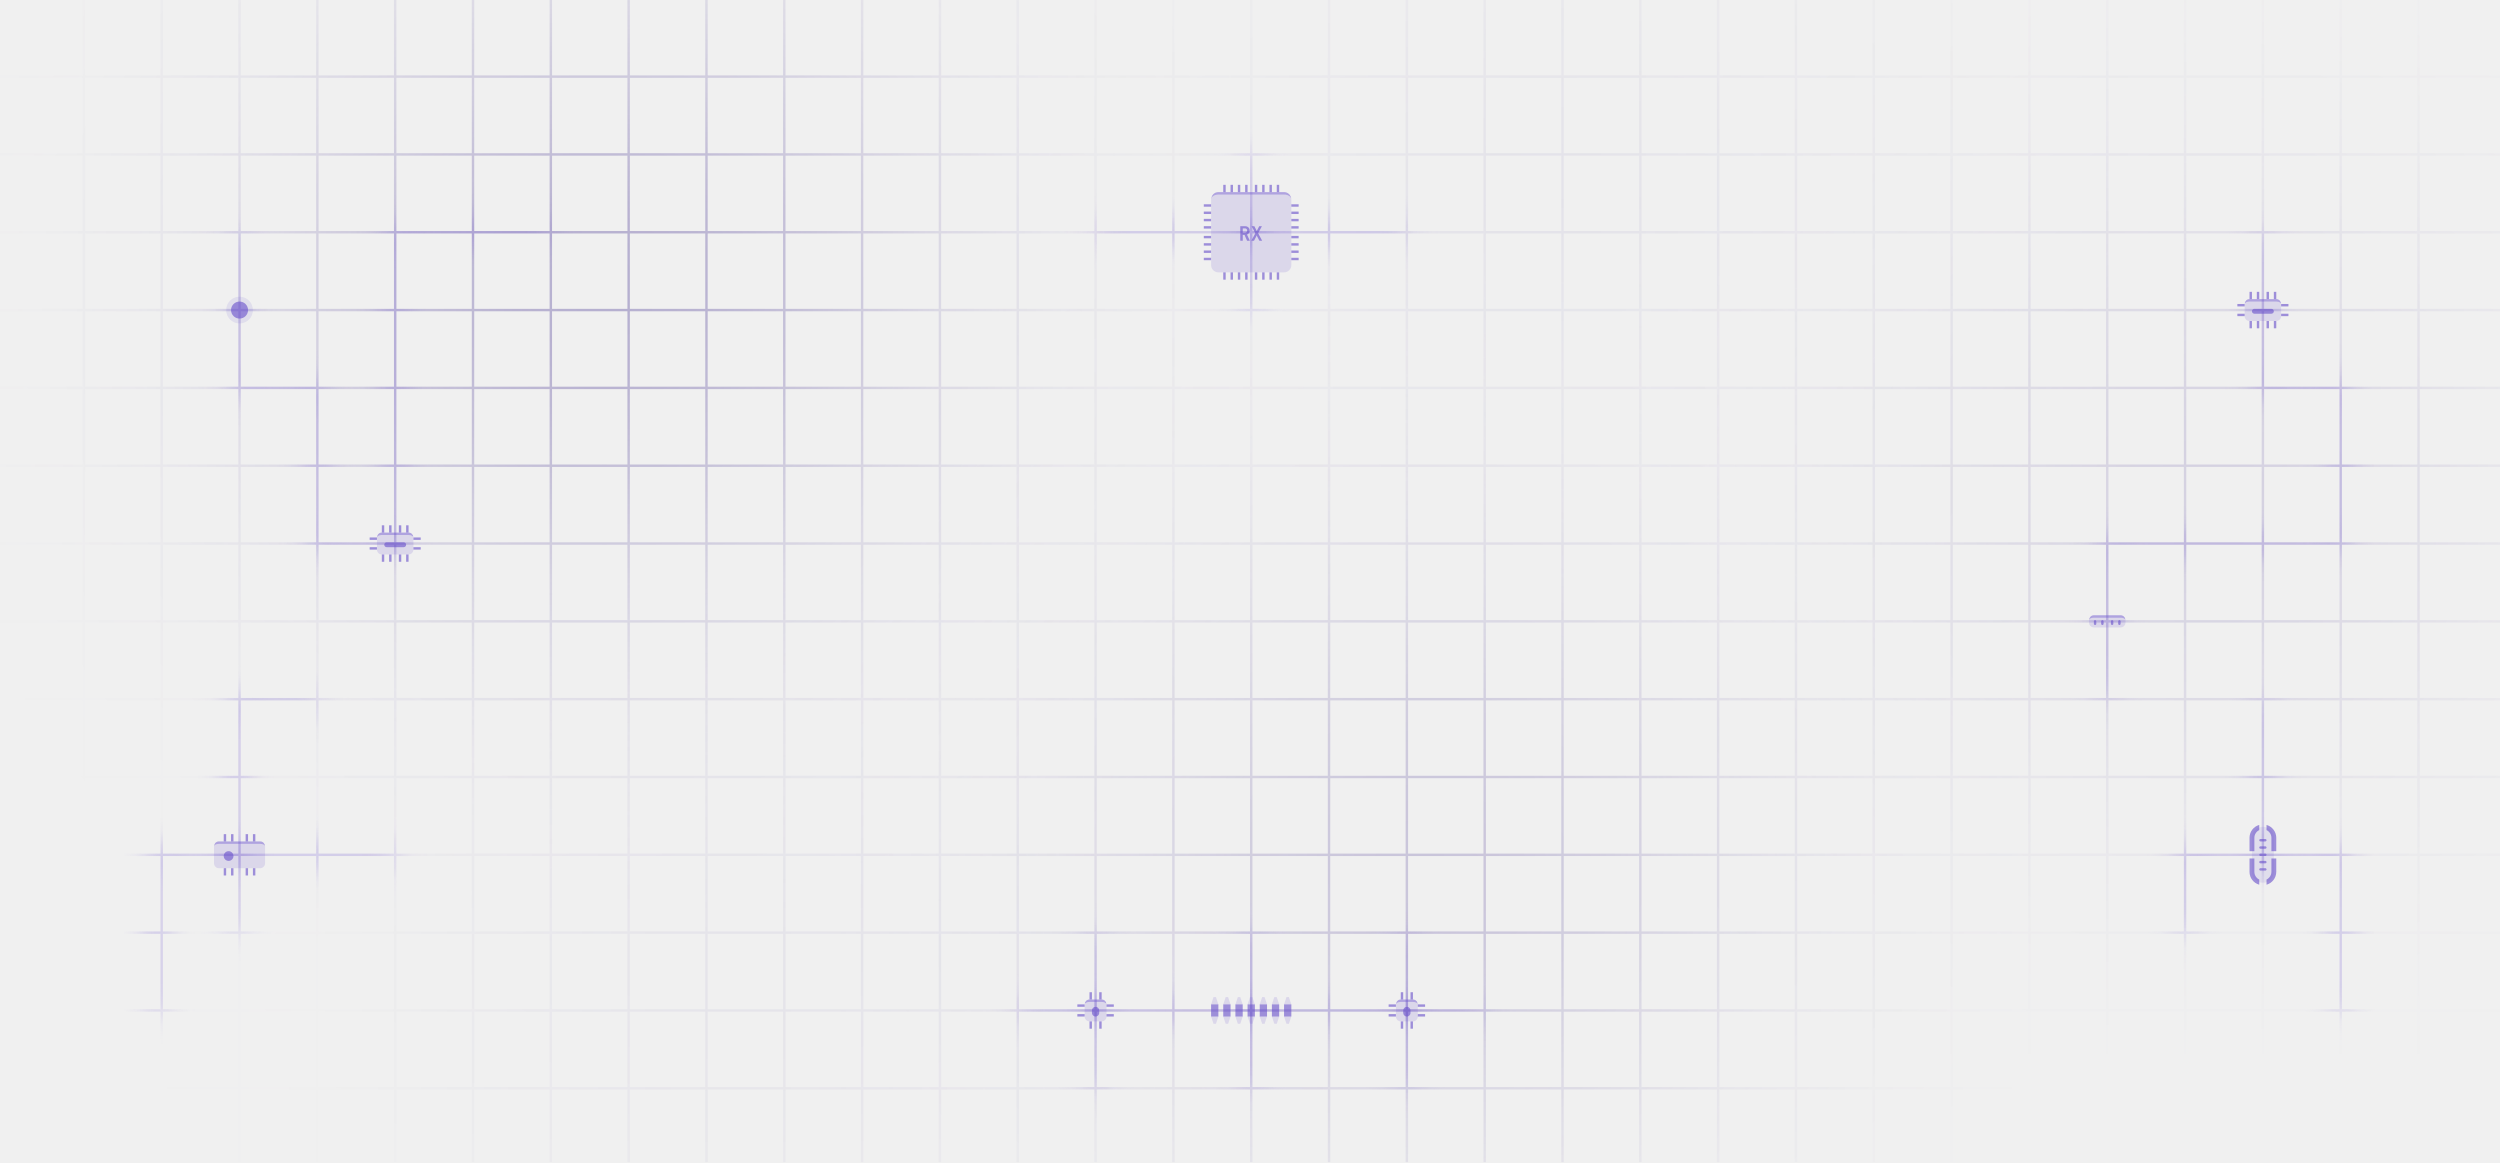
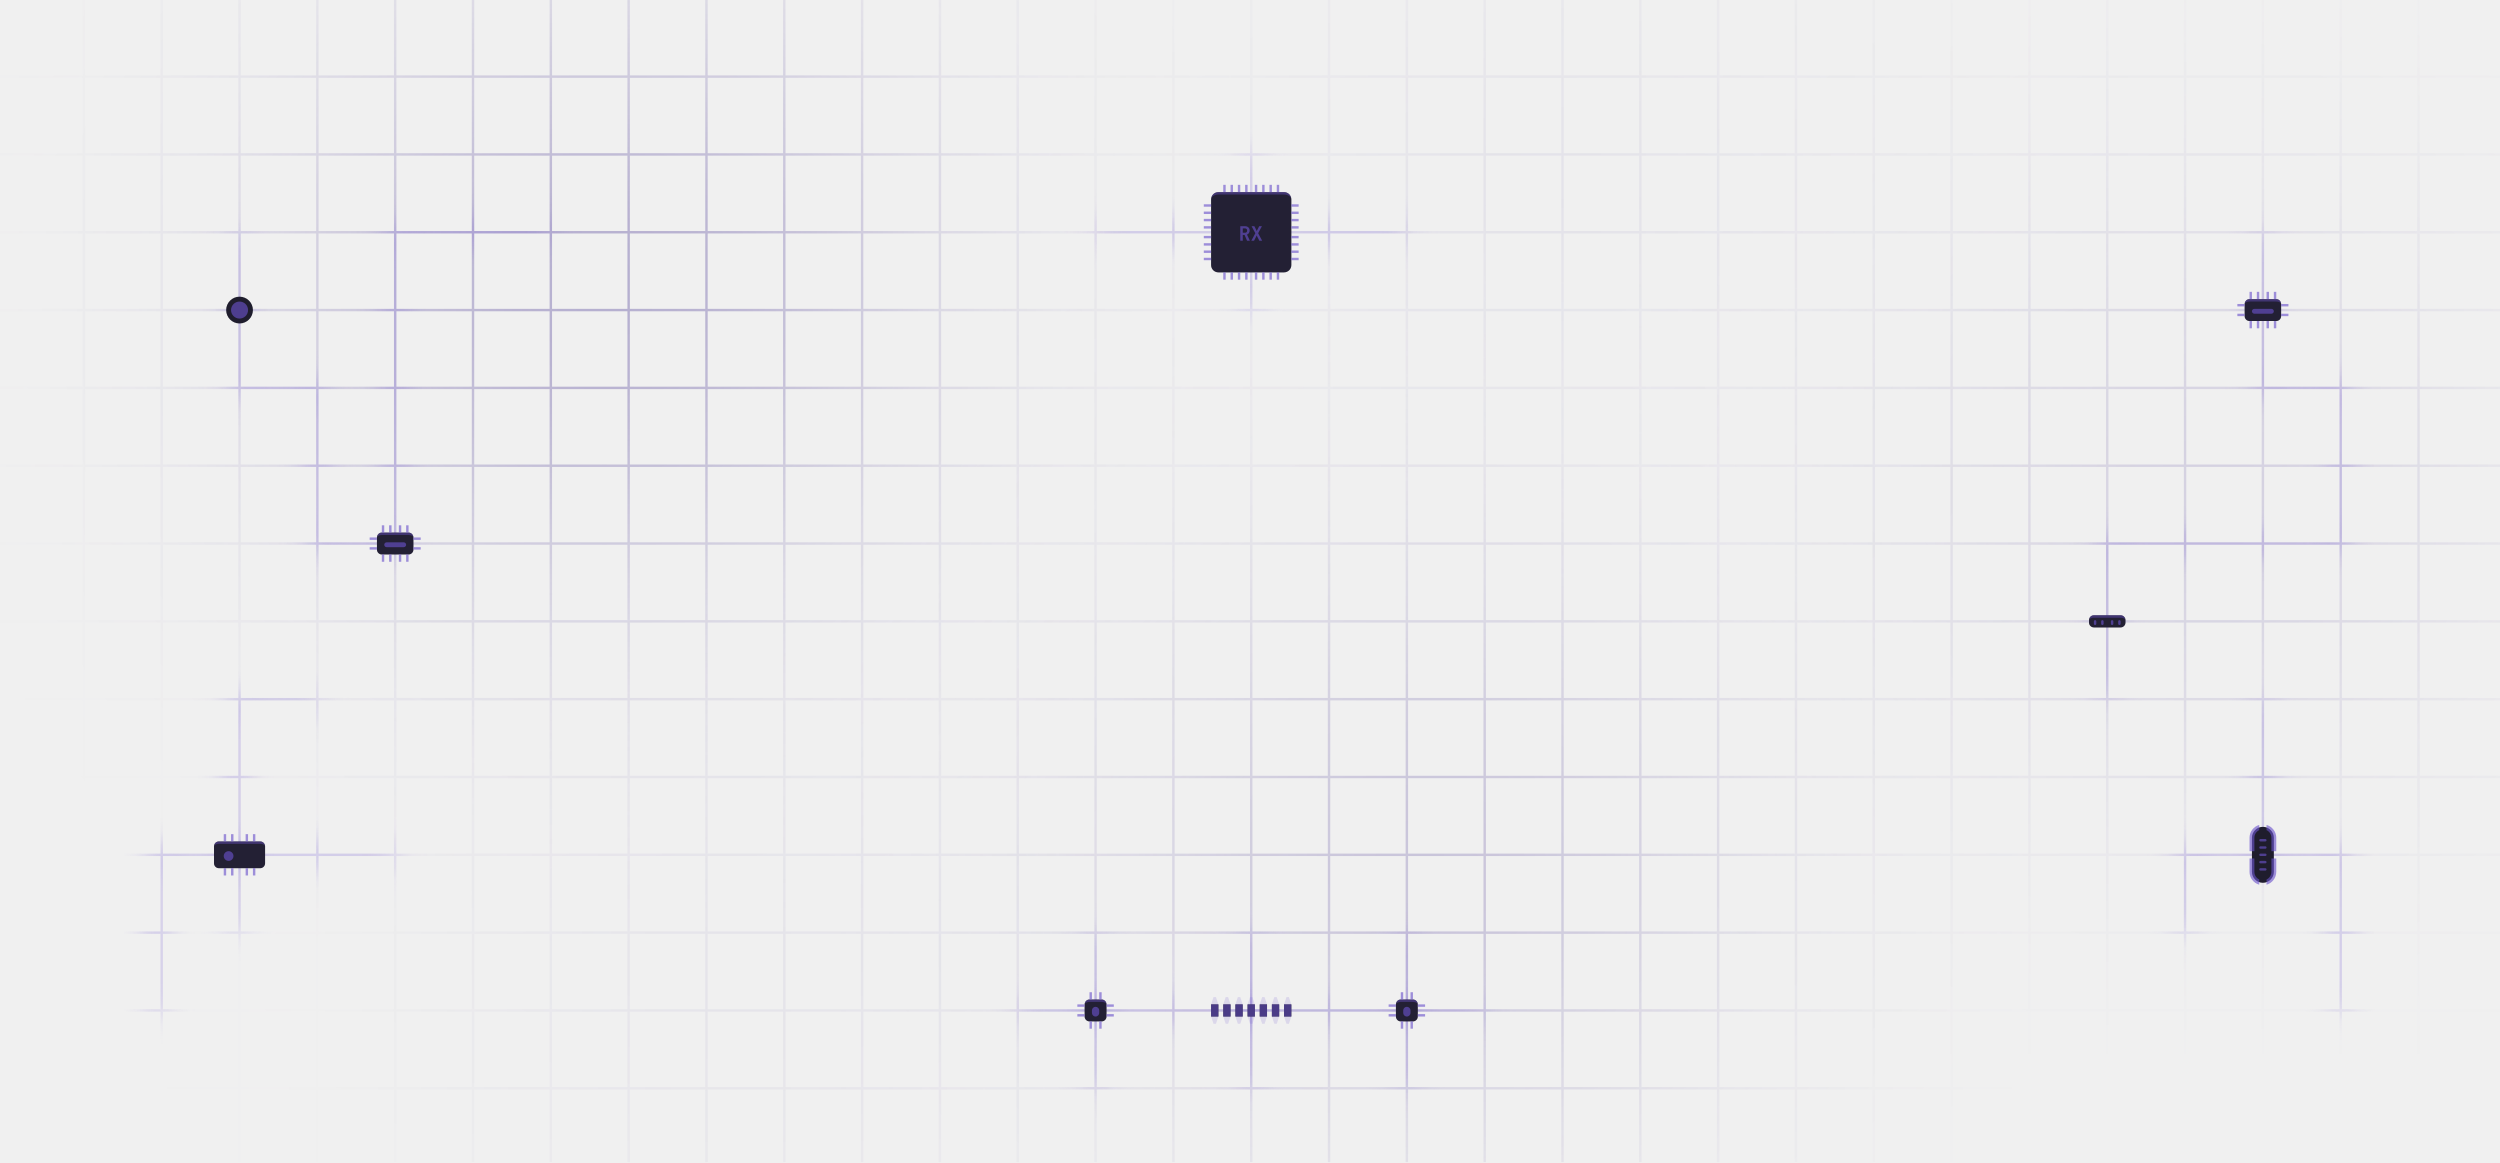
<svg xmlns="http://www.w3.org/2000/svg" width="1028" height="478" viewBox="0 0 1028 478" fill="none">
  <g clip-path="url(#clip0_13685_23900)">
    <mask id="mask0_13685_23900" style="mask-type:alpha" maskUnits="userSpaceOnUse" x="0" y="0" width="1028" height="478">
      <g clip-path="url(#clip1_13685_23900)">
        <line x1="514.5" y1="-2.18557e-08" x2="514.5" y2="478" stroke="#222326" />
        <line x1="546.5" y1="-2.18557e-08" x2="546.5" y2="478" stroke="#222326" />
        <line x1="578.5" y1="-2.18557e-08" x2="578.5" y2="478" stroke="#222326" />
        <line x1="610.5" y1="-2.18557e-08" x2="610.5" y2="478" stroke="#222326" />
        <line x1="642.5" y1="-2.18557e-08" x2="642.5" y2="478" stroke="#222326" />
        <line x1="674.5" y1="-2.18557e-08" x2="674.5" y2="478" stroke="#222326" />
        <line x1="706.5" y1="-2.18557e-08" x2="706.5" y2="478" stroke="#222326" />
        <line x1="738.5" y1="-2.18557e-08" x2="738.5" y2="478" stroke="#222326" />
        <line x1="770.5" y1="-2.18557e-08" x2="770.5" y2="478" stroke="#222326" />
        <line x1="802.5" y1="-2.18557e-08" x2="802.5" y2="478" stroke="#222326" />
        <line x1="834.5" y1="-2.18557e-08" x2="834.5" y2="478" stroke="#222326" />
        <line x1="866.5" y1="-2.18557e-08" x2="866.5" y2="478" stroke="#222326" />
        <line x1="898.5" y1="-2.18557e-08" x2="898.5" y2="478" stroke="#222326" />
        <line x1="930.5" y1="-2.18557e-08" x2="930.5" y2="478" stroke="#222326" />
        <line x1="962.5" y1="-2.18557e-08" x2="962.5" y2="478" stroke="#222326" />
        <line x1="994.5" y1="-2.18557e-08" x2="994.5" y2="478" stroke="#222326" />
        <line x1="482.5" y1="-2.18557e-08" x2="482.5" y2="478" stroke="#222326" />
        <line x1="450.5" y1="-2.18557e-08" x2="450.5" y2="478" stroke="#222326" />
        <line x1="418.5" y1="-2.18557e-08" x2="418.5" y2="478" stroke="#222326" />
        <line x1="386.5" y1="-2.18557e-08" x2="386.5" y2="478" stroke="#222326" />
        <line x1="354.5" y1="-2.18557e-08" x2="354.5" y2="478" stroke="#222326" />
        <line x1="322.5" y1="-2.18557e-08" x2="322.5" y2="478" stroke="#222326" />
        <line x1="290.5" y1="-2.18557e-08" x2="290.5" y2="478" stroke="#222326" />
        <line x1="258.5" y1="-2.18557e-08" x2="258.5" y2="478" stroke="#222326" />
        <line x1="226.5" y1="-2.18557e-08" x2="226.5" y2="478" stroke="#222326" />
        <line x1="194.5" y1="-2.18557e-08" x2="194.5" y2="478" stroke="#222326" />
        <line x1="162.5" y1="-2.18557e-08" x2="162.5" y2="478" stroke="#222326" />
        <line x1="130.5" y1="-2.18557e-08" x2="130.5" y2="478" stroke="#222326" />
        <line x1="98.5" y1="-2.18557e-08" x2="98.5" y2="478" stroke="#222326" />
        <line x1="66.5" y1="-2.18557e-08" x2="66.5" y2="478" stroke="#222326" />
        <line x1="34.5" y1="-2.18557e-08" x2="34.5" y2="478" stroke="#222326" />
        <line y1="31.5" x2="1028" y2="31.5" stroke="#222326" />
        <line y1="63.5" x2="1028" y2="63.5" stroke="#222326" />
        <line y1="95.5" x2="1028" y2="95.5" stroke="#222326" />
        <line y1="127.5" x2="1028" y2="127.5" stroke="#222326" />
        <line y1="159.5" x2="1028" y2="159.5" stroke="#222326" />
        <line y1="191.5" x2="1028" y2="191.5" stroke="#222326" />
        <line y1="223.5" x2="1028" y2="223.5" stroke="#222326" />
        <line y1="255.5" x2="1028" y2="255.5" stroke="#222326" />
        <line y1="287.5" x2="1028" y2="287.5" stroke="#222326" />
        <line y1="319.5" x2="1028" y2="319.5" stroke="#222326" />
        <line y1="351.5" x2="1028" y2="351.5" stroke="#222326" />
        <line y1="383.5" x2="1028" y2="383.5" stroke="#222326" />
        <line y1="415.5" x2="1028" y2="415.5" stroke="#222326" />
        <line y1="447.5" x2="1028" y2="447.5" stroke="#222326" />
      </g>
    </mask>
    <g mask="url(#mask0_13685_23900)">
      <g filter="url(#filter0_f_13685_23900)">
        <circle cx="248.5" cy="116.5" r="76.5" fill="#352088" />
      </g>
      <g filter="url(#filter1_f_13685_23900)">
        <circle cx="306.5" cy="481.5" r="57.5" fill="#352088" />
      </g>
      <g filter="url(#filter2_f_13685_23900)">
        <circle cx="634.5" cy="-4.5" r="60.5" fill="#352088" />
      </g>
      <g filter="url(#filter3_f_13685_23900)">
        <circle cx="586.5" cy="357.5" r="60.5" fill="#352088" />
      </g>
      <g filter="url(#filter4_f_13685_23900)">
        <circle cx="908.5" cy="203.5" r="49.5" fill="#352088" />
      </g>
      <g filter="url(#filter5_f_13685_23900)">
        <path d="M578.5 95.5H514.5M450.5 95.5H514.5M98.5 95.5V159.5H130.5V223.5H162.5V95.5H226.5M97 383V351.5M97 351.5V289H130.5M97 351.5H162.5H64.5V383V417M610.5 415.5H418.5M514.5 95.5V63.5V127.5M930.5 95.5V159.5H962.5V223.5H866.5V287.5M898.5 383.5V351.5H930.5M930.5 351.5H962.5V415.5M930.5 351.5V287.5M514.5 383.5V447.5M578.5 383.5V447.5M450.5 383.5V447.5" stroke="#6E56CF" stroke-width="3" />
      </g>
    </g>
+     <path d="M498 82C498 80.343 499.343 79 501 79H528C529.657 79 531 80.343 531 82V109C531 110.657 529.657 112 528 112H501C499.343 112 498 110.657 498 109V82Z" fill="#151618" />
    <g filter="url(#filter6_b_13685_23900)">
-       <mask id="path-52-inside-1_13685_23900" fill="white">
+       <mask id="path-53-inside-1_13685_23900" fill="white">
        <path d="M498 82C498 80.343 499.343 79 501 79H528C529.657 79 531 80.343 531 82V109C531 110.657 529.657 112 528 112H501C499.343 112 498 110.657 498 109V82Z" />
      </mask>
      <path d="M498 82C498 80.343 499.343 79 501 79H528C529.657 79 531 80.343 531 82V109C531 110.657 529.657 112 528 112H501C499.343 112 498 110.657 498 109V82Z" fill="#6B53CC" fill-opacity="0.16" />
-       <path d="M498 82C498 79.791 499.791 78 502 78H527C529.209 78 531 79.791 531 82C531 80.895 529.657 80 528 80H501C499.343 80 498 80.895 498 82ZM531 112H498H531ZM498 112V79V112ZM531 79V112V79Z" fill="#6E56CF" fill-opacity="0.4" mask="url(#path-52-inside-1_13685_23900)" />
+       <path d="M498 82C498 79.791 499.791 78 502 78H527C529.209 78 531 79.791 531 82C531 80.895 529.657 80 528 80H501C499.343 80 498 80.895 498 82ZM531 112H498H531ZM498 112V79V112ZM531 79V112V79Z" fill="#6E56CF" fill-opacity="0.4" mask="url(#path-53-inside-1_13685_23900)" />
    </g>
    <path d="M514.535 99L516.195 95.926L514.634 93H515.784L516.541 94.504C516.595 94.614 516.645 94.721 516.689 94.825C516.732 94.923 516.765 95 516.787 95.055C516.804 95 516.834 94.923 516.878 94.825C516.921 94.721 516.971 94.614 517.026 94.504L517.79 93H518.908L517.346 95.901L519.006 99H517.856L517.009 97.34C516.954 97.23 516.902 97.123 516.853 97.019C516.809 96.915 516.776 96.833 516.754 96.773C516.732 96.833 516.7 96.915 516.656 97.019C516.612 97.123 516.563 97.23 516.508 97.34L515.653 99H514.535Z" fill="#6B53CC" fill-opacity="0.62" />
    <path d="M510 99V93H511.899C512.299 93 512.644 93.074 512.934 93.222C513.23 93.37 513.46 93.578 513.625 93.847C513.789 94.11 513.871 94.422 513.871 94.784C513.871 95.178 513.77 95.526 513.567 95.827C513.37 96.129 513.101 96.343 512.762 96.469L513.953 99H512.803L511.759 96.616H511.027V99H510ZM511.027 95.712H511.899C512.189 95.712 512.416 95.633 512.581 95.474C512.745 95.315 512.827 95.096 512.827 94.816C512.827 94.531 512.745 94.31 512.581 94.151C512.416 93.986 512.189 93.904 511.899 93.904H511.027V95.712Z" fill="#6B53CC" fill-opacity="0.62" />
    <line x1="503.5" y1="76" x2="503.5" y2="79" stroke="#6B53CC" stroke-opacity="0.62" />
    <line x1="506.5" y1="76" x2="506.5" y2="79" stroke="#6B53CC" stroke-opacity="0.62" />
    <line x1="509.5" y1="76" x2="509.5" y2="79" stroke="#6B53CC" stroke-opacity="0.62" />
    <line x1="512.5" y1="76" x2="512.5" y2="79" stroke="#6B53CC" stroke-opacity="0.62" />
    <line x1="516.5" y1="76" x2="516.5" y2="79" stroke="#6B53CC" stroke-opacity="0.62" />
    <line x1="519.5" y1="76" x2="519.5" y2="79" stroke="#6B53CC" stroke-opacity="0.62" />
    <line x1="522.5" y1="76" x2="522.5" y2="79" stroke="#6B53CC" stroke-opacity="0.62" />
    <line x1="525.5" y1="76" x2="525.5" y2="79" stroke="#6B53CC" stroke-opacity="0.62" />
    <line x1="495" y1="106.496" x2="498" y2="106.496" stroke="#6B53CC" stroke-opacity="0.62" />
    <line x1="495" y1="103.496" x2="498" y2="103.496" stroke="#6B53CC" stroke-opacity="0.62" />
    <line x1="495" y1="100.496" x2="498" y2="100.496" stroke="#6B53CC" stroke-opacity="0.62" />
    <line x1="495" y1="97.496" x2="498" y2="97.496" stroke="#6B53CC" stroke-opacity="0.62" />
    <line x1="495" y1="93.496" x2="498" y2="93.496" stroke="#6B53CC" stroke-opacity="0.62" />
    <line x1="495" y1="90.496" x2="498" y2="90.496" stroke="#6B53CC" stroke-opacity="0.62" />
    <line x1="495" y1="87.496" x2="498" y2="87.496" stroke="#6B53CC" stroke-opacity="0.62" />
    <line x1="495" y1="84.496" x2="498" y2="84.496" stroke="#6B53CC" stroke-opacity="0.62" />
    <line x1="503.5" y1="112" x2="503.5" y2="115" stroke="#6B53CC" stroke-opacity="0.62" />
    <line x1="506.5" y1="112" x2="506.5" y2="115" stroke="#6B53CC" stroke-opacity="0.62" />
    <line x1="509.5" y1="112" x2="509.5" y2="115" stroke="#6B53CC" stroke-opacity="0.62" />
    <line x1="512.5" y1="112" x2="512.5" y2="115" stroke="#6B53CC" stroke-opacity="0.62" />
    <line x1="516.5" y1="112" x2="516.5" y2="115" stroke="#6B53CC" stroke-opacity="0.62" />
    <line x1="519.5" y1="112" x2="519.5" y2="115" stroke="#6B53CC" stroke-opacity="0.62" />
    <line x1="522.5" y1="112" x2="522.5" y2="115" stroke="#6B53CC" stroke-opacity="0.62" />
    <line x1="525.5" y1="112" x2="525.5" y2="115" stroke="#6B53CC" stroke-opacity="0.62" />
    <line x1="531" y1="106.5" x2="534" y2="106.5" stroke="#6B53CC" stroke-opacity="0.62" />
    <line x1="531" y1="103.5" x2="534" y2="103.5" stroke="#6B53CC" stroke-opacity="0.62" />
    <line x1="531" y1="100.5" x2="534" y2="100.5" stroke="#6B53CC" stroke-opacity="0.62" />
    <line x1="531" y1="97.5" x2="534" y2="97.5" stroke="#6B53CC" stroke-opacity="0.62" />
    <line x1="531" y1="93.5" x2="534" y2="93.5" stroke="#6B53CC" stroke-opacity="0.62" />
    <line x1="531" y1="90.5" x2="534" y2="90.5" stroke="#6B53CC" stroke-opacity="0.62" />
    <line x1="531" y1="87.5" x2="534" y2="87.5" stroke="#6B53CC" stroke-opacity="0.62" />
    <line x1="531" y1="84.5" x2="534" y2="84.5" stroke="#6B53CC" stroke-opacity="0.62" />
+     <circle cx="98.5" cy="127.5" r="5.5" fill="#151618" />
    <g filter="url(#filter7_b_13685_23900)">
      <circle cx="98.5" cy="127.5" r="5.5" fill="#6B53CC" fill-opacity="0.12" />
    </g>
    <circle cx="98.5" cy="127.5" r="3.5" fill="#6B53CC" fill-opacity="0.62" />
+     <path d="M88 348C88 346.895 88.895 346 90 346H107C108.105 346 109 346.895 109 348V355C109 356.105 108.105 357 107 357H90C88.895 357 88 356.105 88 355V348Z" fill="#151618" />
    <g filter="url(#filter8_b_13685_23900)">
-       <mask id="path-90-inside-2_13685_23900" fill="white">
+       <mask id="path-93-inside-2_13685_23900" fill="white">
        <path d="M88 348C88 346.895 88.895 346 90 346H107C108.105 346 109 346.895 109 348V355C109 356.105 108.105 357 107 357H90C88.895 357 88 356.105 88 355V348Z" />
      </mask>
      <path d="M88 348C88 346.895 88.895 346 90 346H107C108.105 346 109 346.895 109 348V355C109 356.105 108.105 357 107 357H90C88.895 357 88 356.105 88 355V348Z" fill="#6B53CC" fill-opacity="0.16" />
-       <path d="M88 348C88 346.343 89.343 345 91 345H106C107.657 345 109 346.343 109 348C109 347.448 108.105 347 107 347H90C88.895 347 88 347.448 88 348ZM109 357H88H109ZM88 357V346V357ZM109 346V357V346Z" fill="#6E56CF" fill-opacity="0.4" mask="url(#path-90-inside-2_13685_23900)" />
+       <path d="M88 348C88 346.343 89.343 345 91 345H106C107.657 345 109 346.343 109 348C109 347.448 108.105 347 107 347H90C88.895 347 88 347.448 88 348ZM109 357H88H109ZM88 357V346V357ZM109 346V357V346Z" fill="#6E56CF" fill-opacity="0.4" mask="url(#path-93-inside-2_13685_23900)" />
    </g>
    <rect x="92" y="350" width="4" height="4" rx="2" fill="#6B53CC" fill-opacity="0.62" />
    <line x1="92.5" y1="343" x2="92.5" y2="346" stroke="#6B53CC" stroke-opacity="0.62" />
    <line x1="95.5" y1="343" x2="95.5" y2="346" stroke="#6B53CC" stroke-opacity="0.62" />
    <line x1="101.5" y1="343" x2="101.5" y2="346" stroke="#6B53CC" stroke-opacity="0.62" />
    <line x1="104.5" y1="343" x2="104.5" y2="346" stroke="#6B53CC" stroke-opacity="0.62" />
    <line x1="92.5" y1="357" x2="92.5" y2="360" stroke="#6B53CC" stroke-opacity="0.62" />
    <line x1="95.5" y1="357" x2="95.5" y2="360" stroke="#6B53CC" stroke-opacity="0.62" />
    <line x1="101.5" y1="357" x2="101.5" y2="360" stroke="#6B53CC" stroke-opacity="0.62" />
    <line x1="104.5" y1="357" x2="104.5" y2="360" stroke="#6B53CC" stroke-opacity="0.62" />
+     <path d="M155 221C155 219.895 155.895 219 157 219H168C169.105 219 170 219.895 170 221V226C170 227.105 169.105 228 168 228H157C155.895 228 155 227.105 155 226V221Z" fill="#151618" />
    <g filter="url(#filter9_b_13685_23900)">
-       <mask id="path-101-inside-3_13685_23900" fill="white">
+       <mask id="path-105-inside-3_13685_23900" fill="white">
        <path d="M155 221C155 219.895 155.895 219 157 219H168C169.105 219 170 219.895 170 221V226C170 227.105 169.105 228 168 228H157C155.895 228 155 227.105 155 226V221Z" />
      </mask>
      <path d="M155 221C155 219.895 155.895 219 157 219H168C169.105 219 170 219.895 170 221V226C170 227.105 169.105 228 168 228H157C155.895 228 155 227.105 155 226V221Z" fill="#6B53CC" fill-opacity="0.16" />
-       <path d="M155 221C155 219.343 156.343 218 158 218H167C168.657 218 170 219.343 170 221C170 220.448 169.105 220 168 220H157C155.895 220 155 220.448 155 221ZM170 228H155H170ZM155 228V219V228ZM170 219V228V219Z" fill="#6E56CF" fill-opacity="0.4" mask="url(#path-101-inside-3_13685_23900)" />
+       <path d="M155 221C155 219.343 156.343 218 158 218H167C168.657 218 170 219.343 170 221C170 220.448 169.105 220 168 220H157C155.895 220 155 220.448 155 221ZM170 228H155H170ZM155 228V219V228ZM170 219V228V219Z" fill="#6E56CF" fill-opacity="0.4" mask="url(#path-105-inside-3_13685_23900)" />
    </g>
    <line x1="157.5" y1="216" x2="157.5" y2="219" stroke="#6B53CC" stroke-opacity="0.62" />
    <line x1="160.5" y1="216" x2="160.5" y2="219" stroke="#6B53CC" stroke-opacity="0.62" />
    <line x1="164.5" y1="216" x2="164.5" y2="219" stroke="#6B53CC" stroke-opacity="0.62" />
    <line x1="167.5" y1="216" x2="167.5" y2="219" stroke="#6B53CC" stroke-opacity="0.62" />
    <line x1="157.5" y1="228" x2="157.5" y2="231" stroke="#6B53CC" stroke-opacity="0.62" />
    <line x1="160.5" y1="228" x2="160.5" y2="231" stroke="#6B53CC" stroke-opacity="0.62" />
    <line x1="164.5" y1="228" x2="164.5" y2="231" stroke="#6B53CC" stroke-opacity="0.62" />
    <line x1="167.5" y1="228" x2="167.5" y2="231" stroke="#6B53CC" stroke-opacity="0.62" />
    <line x1="152" y1="225.5" x2="155" y2="225.5" stroke="#6B53CC" stroke-opacity="0.62" />
    <line x1="152" y1="221.5" x2="155" y2="221.5" stroke="#6B53CC" stroke-opacity="0.62" />
    <line x1="170" y1="225.5" x2="173" y2="225.5" stroke="#6B53CC" stroke-opacity="0.62" />
    <line x1="170" y1="221.5" x2="173" y2="221.5" stroke="#6B53CC" stroke-opacity="0.62" />
    <rect x="158" y="225" width="2" height="9" rx="1" transform="rotate(-90 158 225)" fill="#6B53CC" fill-opacity="0.62" />
+     <path d="M923 125C923 123.895 923.895 123 925 123H936C937.105 123 938 123.895 938 125V130C938 131.105 937.105 132 936 132H925C923.895 132 923 131.105 923 130V125Z" fill="#151618" />
    <g filter="url(#filter10_b_13685_23900)">
-       <mask id="path-116-inside-4_13685_23900" fill="white">
+       <mask id="path-121-inside-4_13685_23900" fill="white">
        <path d="M923 125C923 123.895 923.895 123 925 123H936C937.105 123 938 123.895 938 125V130C938 131.105 937.105 132 936 132H925C923.895 132 923 131.105 923 130V125Z" />
      </mask>
      <path d="M923 125C923 123.895 923.895 123 925 123H936C937.105 123 938 123.895 938 125V130C938 131.105 937.105 132 936 132H925C923.895 132 923 131.105 923 130V125Z" fill="#6B53CC" fill-opacity="0.16" />
-       <path d="M923 125C923 123.343 924.343 122 926 122H935C936.657 122 938 123.343 938 125C938 124.448 937.105 124 936 124H925C923.895 124 923 124.448 923 125ZM938 132H923H938ZM923 132V123V132ZM938 123V132V123Z" fill="#6E56CF" fill-opacity="0.4" mask="url(#path-116-inside-4_13685_23900)" />
+       <path d="M923 125C923 123.343 924.343 122 926 122H935C936.657 122 938 123.343 938 125C938 124.448 937.105 124 936 124H925C923.895 124 923 124.448 923 125ZM938 132H923H938ZM923 132V123V132ZM938 123V132V123Z" fill="#6E56CF" fill-opacity="0.4" mask="url(#path-121-inside-4_13685_23900)" />
    </g>
    <line x1="925.5" y1="120" x2="925.5" y2="123" stroke="#6B53CC" stroke-opacity="0.62" />
    <line x1="928.5" y1="120" x2="928.5" y2="123" stroke="#6B53CC" stroke-opacity="0.62" />
    <line x1="932.5" y1="120" x2="932.5" y2="123" stroke="#6B53CC" stroke-opacity="0.62" />
    <line x1="935.5" y1="120" x2="935.5" y2="123" stroke="#6B53CC" stroke-opacity="0.62" />
    <line x1="925.5" y1="132" x2="925.5" y2="135" stroke="#6B53CC" stroke-opacity="0.62" />
    <line x1="928.5" y1="132" x2="928.5" y2="135" stroke="#6B53CC" stroke-opacity="0.62" />
    <line x1="932.5" y1="132" x2="932.5" y2="135" stroke="#6B53CC" stroke-opacity="0.62" />
    <line x1="935.5" y1="132" x2="935.5" y2="135" stroke="#6B53CC" stroke-opacity="0.62" />
    <line x1="920" y1="129.5" x2="923" y2="129.5" stroke="#6B53CC" stroke-opacity="0.62" />
    <line x1="920" y1="125.5" x2="923" y2="125.5" stroke="#6B53CC" stroke-opacity="0.62" />
    <line x1="938" y1="129.5" x2="941" y2="129.5" stroke="#6B53CC" stroke-opacity="0.62" />
    <line x1="938" y1="125.5" x2="941" y2="125.5" stroke="#6B53CC" stroke-opacity="0.62" />
    <rect x="926" y="129" width="2" height="9" rx="1" transform="rotate(-90 926 129)" fill="#6B53CC" fill-opacity="0.62" />
+     <path fill-rule="evenodd" clip-rule="evenodd" d="M926 344.5C926 342.015 928.015 340 930.5 340V340C932.985 340 935 342.015 935 344.5V358.5C935 360.985 932.985 363 930.5 363V363C928.015 363 926 360.985 926 358.5V344.5Z" fill="#151618" />
    <path fill-rule="evenodd" clip-rule="evenodd" d="M934 350V344.5C934 343.104 933.182 341.899 932 341.337V339.207C934.309 339.86 936 341.982 936 344.5V350H934ZM927 350V344.5C927 343.104 927.818 341.899 929 341.337V339.207C926.691 339.86 925 341.982 925 344.5V350H927ZM925 353H927V358.5C927 359.896 927.818 361.101 929 361.663V363.793C926.691 363.14 925 361.018 925 358.5V353ZM934 353H936V358.5C936 361.018 934.309 363.14 932 363.793V361.663C933.182 361.101 934 359.896 934 358.5V353ZM930.5 339L930.514 339H930.486L930.5 339Z" fill="#6B53CC" fill-opacity="0.62" />
    <g filter="url(#filter11_b_13685_23900)">
-       <path fill-rule="evenodd" clip-rule="evenodd" d="M926 344.5C926 342.015 928.015 340 930.5 340C932.985 340 935 342.015 935 344.5V358.5C935 360.985 932.985 363 930.5 363C928.015 363 926 360.985 926 358.5V344.5Z" fill="#6B53CC" fill-opacity="0.12" />
-     </g>
-     <path d="M929 345.5C929 345.224 929.224 345 929.5 345H931.5C931.776 345 932 345.224 932 345.5C932 345.776 931.776 346 931.5 346H929.5C929.224 346 929 345.776 929 345.5Z" fill="#6B53CC" fill-opacity="0.62" />
-     <path d="M929 348.5C929 348.224 929.224 348 929.5 348H931.5C931.776 348 932 348.224 932 348.5C932 348.776 931.776 349 931.5 349H929.5C929.224 349 929 348.776 929 348.5Z" fill="#6B53CC" fill-opacity="0.62" />
-     <path d="M929 351.5C929 351.224 929.224 351 929.5 351H931.5C931.776 351 932 351.224 932 351.5C932 351.776 931.776 352 931.5 352H929.5C929.224 352 929 351.776 929 351.5Z" fill="#6B53CC" fill-opacity="0.62" />
-     <path d="M929 354.5C929 354.224 929.224 354 929.5 354H931.5C931.776 354 932 354.224 932 354.5C932 354.776 931.776 355 931.5 355H929.5C929.224 355 929 354.776 929 354.5Z" fill="#6B53CC" fill-opacity="0.62" />
-     <path d="M929 357.5C929 357.224 929.224 357 929.5 357H931.5C931.776 357 932 357.224 932 357.5C932 357.776 931.776 358 931.5 358H929.5C929.224 358 929 357.776 929 357.5Z" fill="#6B53CC" fill-opacity="0.62" />
+       <path fill-rule="evenodd" clip-rule="evenodd" d="M926 344.5C926 342.015 928.015 340 930.5 340V340C932.985 340 935 342.015 935 344.5V358.5C935 360.985 932.985 363 930.5 363V363C928.015 363 926 360.985 926 358.5V344.5Z" fill="#6B53CC" fill-opacity="0.12" />
+     </g>
+     <path d="M929 345.5C929 345.224 929.224 345 929.5 345H931.5C931.776 345 932 345.224 932 345.5V345.5C932 345.776 931.776 346 931.5 346H929.5C929.224 346 929 345.776 929 345.5V345.5Z" fill="#6B53CC" fill-opacity="0.62" />
+     <path d="M929 348.5C929 348.224 929.224 348 929.5 348H931.5C931.776 348 932 348.224 932 348.5V348.5C932 348.776 931.776 349 931.5 349H929.5C929.224 349 929 348.776 929 348.5V348.5Z" fill="#6B53CC" fill-opacity="0.62" />
+     <path d="M929 351.5C929 351.224 929.224 351 929.5 351H931.5C931.776 351 932 351.224 932 351.5V351.5C932 351.776 931.776 352 931.5 352H929.5C929.224 352 929 351.776 929 351.5V351.5Z" fill="#6B53CC" fill-opacity="0.62" />
+     <path d="M929 354.5C929 354.224 929.224 354 929.5 354H931.5C931.776 354 932 354.224 932 354.5V354.5C932 354.776 931.776 355 931.5 355H929.5C929.224 355 929 354.776 929 354.5V354.5Z" fill="#6B53CC" fill-opacity="0.62" />
+     <path d="M929 357.5C929 357.224 929.224 357 929.5 357H931.5C931.776 357 932 357.224 932 357.5V357.5C932 357.776 931.776 358 931.5 358H929.5C929.224 358 929 357.776 929 357.5V357.5Z" fill="#6B53CC" fill-opacity="0.62" />
+     <path d="M859 255C859 253.895 859.895 253 861 253H872C873.105 253 874 253.895 874 255V256C874 257.105 873.105 258 872 258H861C859.895 258 859 257.105 859 256V255Z" fill="#151618" />
    <g filter="url(#filter12_b_13685_23900)">
-       <mask id="path-134-inside-5_13685_23900" fill="white">
+       <mask id="path-141-inside-5_13685_23900" fill="white">
        <path d="M859 255C859 253.895 859.895 253 861 253H872C873.105 253 874 253.895 874 255V256C874 257.105 873.105 258 872 258H861C859.895 258 859 257.105 859 256V255Z" />
      </mask>
      <path d="M859 255C859 253.895 859.895 253 861 253H872C873.105 253 874 253.895 874 255V256C874 257.105 873.105 258 872 258H861C859.895 258 859 257.105 859 256V255Z" fill="#6B53CC" fill-opacity="0.16" />
-       <path d="M859 255C859 253.343 860.343 252 862 252H871C872.657 252 874 253.343 874 255C874 254.448 873.105 254 872 254H861C859.895 254 859 254.448 859 255ZM874 258H859H874ZM859 258V253V258ZM874 253V258V253Z" fill="#6E56CF" fill-opacity="0.4" mask="url(#path-134-inside-5_13685_23900)" />
+       <path d="M859 255C859 253.343 860.343 252 862 252H871C872.657 252 874 253.343 874 255C874 254.448 873.105 254 872 254H861C859.895 254 859 254.448 859 255ZM874 258H859H874ZM859 258V253V258ZM874 253V258V253Z" fill="#6E56CF" fill-opacity="0.4" mask="url(#path-141-inside-5_13685_23900)" />
    </g>
    <rect x="865" y="257" width="1" height="2" rx="0.5" transform="rotate(180 865 257)" fill="#6B53CC" fill-opacity="0.62" />
    <rect x="862" y="257" width="1" height="2" rx="0.5" transform="rotate(180 862 257)" fill="#6B53CC" fill-opacity="0.62" />
    <rect x="869" y="257" width="1" height="2" rx="0.5" transform="rotate(180 869 257)" fill="#6B53CC" fill-opacity="0.62" />
    <rect x="872" y="257" width="1" height="2" rx="0.5" transform="rotate(180 872 257)" fill="#6B53CC" fill-opacity="0.62" />
+     <rect x="498" y="413" width="3" height="5" fill="#151618" />
    <g filter="url(#filter13_b_13685_23900)">
      <path d="M499 410H500L501 413H498L499 410Z" fill="#6B53CC" fill-opacity="0.16" />
    </g>
    <g filter="url(#filter14_b_13685_23900)">
      <rect x="498" y="413" width="3" height="5" fill="#6B53CC" fill-opacity="0.62" />
    </g>
    <g filter="url(#filter15_b_13685_23900)">
      <path d="M498 418H501L500 421H499L498 418Z" fill="#6B53CC" fill-opacity="0.16" />
    </g>
+     <rect x="503" y="413" width="3" height="5" fill="#151618" />
    <g filter="url(#filter16_b_13685_23900)">
      <path d="M504 410H505L506 413H503L504 410Z" fill="#6B53CC" fill-opacity="0.16" />
    </g>
    <g filter="url(#filter17_b_13685_23900)">
      <rect x="503" y="413" width="3" height="5" fill="#6B53CC" fill-opacity="0.62" />
    </g>
    <g filter="url(#filter18_b_13685_23900)">
      <path d="M503 418H506L505 421H504L503 418Z" fill="#6B53CC" fill-opacity="0.16" />
    </g>
+     <rect x="508" y="413" width="3" height="5" fill="#151618" />
    <g filter="url(#filter19_b_13685_23900)">
      <path d="M509 410H510L511 413H508L509 410Z" fill="#6B53CC" fill-opacity="0.16" />
    </g>
    <g filter="url(#filter20_b_13685_23900)">
      <rect x="508" y="413" width="3" height="5" fill="#6B53CC" fill-opacity="0.62" />
    </g>
    <g filter="url(#filter21_b_13685_23900)">
      <path d="M508 418H511L510 421H509L508 418Z" fill="#6B53CC" fill-opacity="0.16" />
    </g>
+     <rect x="513" y="413" width="3" height="5" fill="#151618" />
    <g filter="url(#filter22_b_13685_23900)">
      <path d="M514 410H515L516 413H513L514 410Z" fill="#6B53CC" fill-opacity="0.16" />
    </g>
    <g filter="url(#filter23_b_13685_23900)">
      <rect x="513" y="413" width="3" height="5" fill="#6B53CC" fill-opacity="0.62" />
    </g>
    <g filter="url(#filter24_b_13685_23900)">
      <path d="M513 418H516L515 421H514L513 418Z" fill="#6B53CC" fill-opacity="0.16" />
    </g>
+     <rect x="518" y="413" width="3" height="5" fill="#151618" />
    <g filter="url(#filter25_b_13685_23900)">
      <path d="M519 410H520L521 413H518L519 410Z" fill="#6B53CC" fill-opacity="0.16" />
    </g>
    <g filter="url(#filter26_b_13685_23900)">
      <rect x="518" y="413" width="3" height="5" fill="#6B53CC" fill-opacity="0.62" />
    </g>
    <g filter="url(#filter27_b_13685_23900)">
      <path d="M518 418H521L520 421H519L518 418Z" fill="#6B53CC" fill-opacity="0.16" />
    </g>
+     <rect x="523" y="413" width="3" height="5" fill="#151618" />
    <g filter="url(#filter28_b_13685_23900)">
      <path d="M524 410H525L526 413H523L524 410Z" fill="#6B53CC" fill-opacity="0.16" />
    </g>
    <g filter="url(#filter29_b_13685_23900)">
      <rect x="523" y="413" width="3" height="5" fill="#6B53CC" fill-opacity="0.62" />
    </g>
    <g filter="url(#filter30_b_13685_23900)">
      <path d="M523 418H526L525 421H524L523 418Z" fill="#6B53CC" fill-opacity="0.16" />
    </g>
+     <rect x="528" y="413" width="3" height="5" fill="#151618" />
    <g filter="url(#filter31_b_13685_23900)">
      <path d="M529 410H530L531 413H528L529 410Z" fill="#6B53CC" fill-opacity="0.16" />
    </g>
    <g filter="url(#filter32_b_13685_23900)">
      <rect x="528" y="413" width="3" height="5" fill="#6B53CC" fill-opacity="0.62" />
    </g>
    <g filter="url(#filter33_b_13685_23900)">
      <path d="M528 418H531L530 421H529L528 418Z" fill="#6B53CC" fill-opacity="0.16" />
    </g>
+     <path d="M574 413C574 411.895 574.895 411 576 411H581C582.105 411 583 411.895 583 413V418C583 419.105 582.105 420 581 420H576C574.895 420 574 419.105 574 418V413Z" fill="#151618" />
    <g filter="url(#filter34_b_13685_23900)">
-       <mask id="path-161-inside-6_13685_23900" fill="white">
+       <mask id="path-176-inside-6_13685_23900" fill="white">
        <path d="M574 413C574 411.895 574.895 411 576 411H581C582.105 411 583 411.895 583 413V418C583 419.105 582.105 420 581 420H576C574.895 420 574 419.105 574 418V413Z" />
      </mask>
      <path d="M574 413C574 411.895 574.895 411 576 411H581C582.105 411 583 411.895 583 413V418C583 419.105 582.105 420 581 420H576C574.895 420 574 419.105 574 418V413Z" fill="#6B53CC" fill-opacity="0.16" />
-       <path d="M574 413C574 411.343 575.343 410 577 410H580C581.657 410 583 411.343 583 413C583 412.448 582.105 412 581 412H576C574.895 412 574 412.448 574 413ZM583 420H574H583ZM574 420V411V420ZM583 411V420V411Z" fill="#6E56CF" fill-opacity="0.4" mask="url(#path-161-inside-6_13685_23900)" />
+       <path d="M574 413C574 411.343 575.343 410 577 410H580C581.657 410 583 411.343 583 413C583 412.448 582.105 412 581 412H576C574.895 412 574 412.448 574 413ZM583 420H574H583ZM574 420V411V420ZM583 411V420V411Z" fill="#6E56CF" fill-opacity="0.4" mask="url(#path-176-inside-6_13685_23900)" />
    </g>
    <line x1="576.5" y1="408" x2="576.5" y2="411" stroke="#6B53CC" stroke-opacity="0.62" />
    <line x1="580.5" y1="408" x2="580.5" y2="411" stroke="#6B53CC" stroke-opacity="0.62" />
    <line x1="576.5" y1="420" x2="576.5" y2="423" stroke="#6B53CC" stroke-opacity="0.62" />
    <line x1="580.5" y1="420" x2="580.5" y2="423" stroke="#6B53CC" stroke-opacity="0.62" />
    <line x1="571" y1="417.5" x2="574" y2="417.5" stroke="#6B53CC" stroke-opacity="0.62" />
    <line x1="571" y1="413.5" x2="574" y2="413.5" stroke="#6B53CC" stroke-opacity="0.62" />
    <line x1="583" y1="417.5" x2="586" y2="417.5" stroke="#6B53CC" stroke-opacity="0.62" />
    <line x1="583" y1="413.5" x2="586" y2="413.5" stroke="#6B53CC" stroke-opacity="0.62" />
    <rect x="577" y="414" width="3" height="4" rx="1.5" fill="#6B53CC" fill-opacity="0.62" />
+     <path d="M446 413C446 411.895 446.895 411 448 411H453C454.105 411 455 411.895 455 413V418C455 419.105 454.105 420 453 420H448C446.895 420 446 419.105 446 418V413Z" fill="#151618" />
    <g filter="url(#filter35_b_13685_23900)">
-       <mask id="path-172-inside-7_13685_23900" fill="white">
+       <mask id="path-188-inside-7_13685_23900" fill="white">
        <path d="M446 413C446 411.895 446.895 411 448 411H453C454.105 411 455 411.895 455 413V418C455 419.105 454.105 420 453 420H448C446.895 420 446 419.105 446 418V413Z" />
      </mask>
      <path d="M446 413C446 411.895 446.895 411 448 411H453C454.105 411 455 411.895 455 413V418C455 419.105 454.105 420 453 420H448C446.895 420 446 419.105 446 418V413Z" fill="#6B53CC" fill-opacity="0.16" />
-       <path d="M446 413C446 411.343 447.343 410 449 410H452C453.657 410 455 411.343 455 413C455 412.448 454.105 412 453 412H448C446.895 412 446 412.448 446 413ZM455 420H446H455ZM446 420V411V420ZM455 411V420V411Z" fill="#6E56CF" fill-opacity="0.4" mask="url(#path-172-inside-7_13685_23900)" />
+       <path d="M446 413C446 411.343 447.343 410 449 410H452C453.657 410 455 411.343 455 413C455 412.448 454.105 412 453 412H448C446.895 412 446 412.448 446 413ZM455 420H446H455ZM446 420V411V420ZM455 411V420V411Z" fill="#6E56CF" fill-opacity="0.4" mask="url(#path-188-inside-7_13685_23900)" />
    </g>
    <line x1="448.5" y1="408" x2="448.5" y2="411" stroke="#6B53CC" stroke-opacity="0.62" />
    <line x1="452.5" y1="408" x2="452.5" y2="411" stroke="#6B53CC" stroke-opacity="0.62" />
    <line x1="448.5" y1="420" x2="448.5" y2="423" stroke="#6B53CC" stroke-opacity="0.62" />
    <line x1="452.5" y1="420" x2="452.5" y2="423" stroke="#6B53CC" stroke-opacity="0.62" />
    <line x1="443" y1="417.5" x2="446" y2="417.5" stroke="#6B53CC" stroke-opacity="0.62" />
    <line x1="443" y1="413.5" x2="446" y2="413.5" stroke="#6B53CC" stroke-opacity="0.62" />
    <line x1="455" y1="417.5" x2="458" y2="417.5" stroke="#6B53CC" stroke-opacity="0.62" />
    <line x1="455" y1="413.5" x2="458" y2="413.5" stroke="#6B53CC" stroke-opacity="0.62" />
    <rect x="449" y="414" width="3" height="4" rx="1.5" fill="#6B53CC" fill-opacity="0.62" />
  </g>
  <defs>
    <filter id="filter0_f_13685_23900" x="-8" y="-140" width="513" height="513" filterUnits="userSpaceOnUse" color-interpolation-filters="sRGB">
      <feFlood flood-opacity="0" result="BackgroundImageFix" />
      <feBlend mode="normal" in="SourceGraphic" in2="BackgroundImageFix" result="shape" />
      <feGaussianBlur stdDeviation="90" result="effect1_foregroundBlur_13685_23900" />
    </filter>
    <filter id="filter1_f_13685_23900" x="69" y="244" width="475" height="475" filterUnits="userSpaceOnUse" color-interpolation-filters="sRGB">
      <feFlood flood-opacity="0" result="BackgroundImageFix" />
      <feBlend mode="normal" in="SourceGraphic" in2="BackgroundImageFix" result="shape" />
      <feGaussianBlur stdDeviation="90" result="effect1_foregroundBlur_13685_23900" />
    </filter>
    <filter id="filter2_f_13685_23900" x="394" y="-245" width="481" height="481" filterUnits="userSpaceOnUse" color-interpolation-filters="sRGB">
      <feFlood flood-opacity="0" result="BackgroundImageFix" />
      <feBlend mode="normal" in="SourceGraphic" in2="BackgroundImageFix" result="shape" />
      <feGaussianBlur stdDeviation="90" result="effect1_foregroundBlur_13685_23900" />
    </filter>
    <filter id="filter3_f_13685_23900" x="346" y="117" width="481" height="481" filterUnits="userSpaceOnUse" color-interpolation-filters="sRGB">
      <feFlood flood-opacity="0" result="BackgroundImageFix" />
      <feBlend mode="normal" in="SourceGraphic" in2="BackgroundImageFix" result="shape" />
      <feGaussianBlur stdDeviation="90" result="effect1_foregroundBlur_13685_23900" />
    </filter>
    <filter id="filter4_f_13685_23900" x="679" y="-26" width="459" height="459" filterUnits="userSpaceOnUse" color-interpolation-filters="sRGB">
      <feFlood flood-opacity="0" result="BackgroundImageFix" />
      <feBlend mode="normal" in="SourceGraphic" in2="BackgroundImageFix" result="shape" />
      <feGaussianBlur stdDeviation="90" result="effect1_foregroundBlur_13685_23900" />
    </filter>
    <filter id="filter5_f_13685_23900" x="51" y="51.5" width="925" height="408" filterUnits="userSpaceOnUse" color-interpolation-filters="sRGB">
      <feFlood flood-opacity="0" result="BackgroundImageFix" />
      <feBlend mode="normal" in="SourceGraphic" in2="BackgroundImageFix" result="shape" />
      <feGaussianBlur stdDeviation="6" result="effect1_foregroundBlur_13685_23900" />
    </filter>
    <filter id="filter6_b_13685_23900" x="474" y="55" width="81" height="81" filterUnits="userSpaceOnUse" color-interpolation-filters="sRGB">
      <feFlood flood-opacity="0" result="BackgroundImageFix" />
      <feGaussianBlur in="BackgroundImageFix" stdDeviation="12" />
      <feComposite in2="SourceAlpha" operator="in" result="effect1_backgroundBlur_13685_23900" />
      <feBlend mode="normal" in="SourceGraphic" in2="effect1_backgroundBlur_13685_23900" result="shape" />
    </filter>
    <filter id="filter7_b_13685_23900" x="69" y="98" width="59" height="59" filterUnits="userSpaceOnUse" color-interpolation-filters="sRGB">
      <feFlood flood-opacity="0" result="BackgroundImageFix" />
      <feGaussianBlur in="BackgroundImageFix" stdDeviation="12" />
      <feComposite in2="SourceAlpha" operator="in" result="effect1_backgroundBlur_13685_23900" />
      <feBlend mode="normal" in="SourceGraphic" in2="effect1_backgroundBlur_13685_23900" result="shape" />
    </filter>
    <filter id="filter8_b_13685_23900" x="64" y="322" width="69" height="59" filterUnits="userSpaceOnUse" color-interpolation-filters="sRGB">
      <feFlood flood-opacity="0" result="BackgroundImageFix" />
      <feGaussianBlur in="BackgroundImageFix" stdDeviation="12" />
      <feComposite in2="SourceAlpha" operator="in" result="effect1_backgroundBlur_13685_23900" />
      <feBlend mode="normal" in="SourceGraphic" in2="effect1_backgroundBlur_13685_23900" result="shape" />
    </filter>
    <filter id="filter9_b_13685_23900" x="131" y="195" width="63" height="57" filterUnits="userSpaceOnUse" color-interpolation-filters="sRGB">
      <feFlood flood-opacity="0" result="BackgroundImageFix" />
      <feGaussianBlur in="BackgroundImageFix" stdDeviation="12" />
      <feComposite in2="SourceAlpha" operator="in" result="effect1_backgroundBlur_13685_23900" />
      <feBlend mode="normal" in="SourceGraphic" in2="effect1_backgroundBlur_13685_23900" result="shape" />
    </filter>
    <filter id="filter10_b_13685_23900" x="899" y="99" width="63" height="57" filterUnits="userSpaceOnUse" color-interpolation-filters="sRGB">
      <feFlood flood-opacity="0" result="BackgroundImageFix" />
      <feGaussianBlur in="BackgroundImageFix" stdDeviation="12" />
      <feComposite in2="SourceAlpha" operator="in" result="effect1_backgroundBlur_13685_23900" />
      <feBlend mode="normal" in="SourceGraphic" in2="effect1_backgroundBlur_13685_23900" result="shape" />
    </filter>
    <filter id="filter11_b_13685_23900" x="902" y="316" width="57" height="71" filterUnits="userSpaceOnUse" color-interpolation-filters="sRGB">
      <feFlood flood-opacity="0" result="BackgroundImageFix" />
      <feGaussianBlur in="BackgroundImageFix" stdDeviation="12" />
      <feComposite in2="SourceAlpha" operator="in" result="effect1_backgroundBlur_13685_23900" />
      <feBlend mode="normal" in="SourceGraphic" in2="effect1_backgroundBlur_13685_23900" result="shape" />
    </filter>
    <filter id="filter12_b_13685_23900" x="835" y="229" width="63" height="53" filterUnits="userSpaceOnUse" color-interpolation-filters="sRGB">
      <feFlood flood-opacity="0" result="BackgroundImageFix" />
      <feGaussianBlur in="BackgroundImageFix" stdDeviation="12" />
      <feComposite in2="SourceAlpha" operator="in" result="effect1_backgroundBlur_13685_23900" />
      <feBlend mode="normal" in="SourceGraphic" in2="effect1_backgroundBlur_13685_23900" result="shape" />
    </filter>
    <filter id="filter13_b_13685_23900" x="486" y="398" width="27" height="27" filterUnits="userSpaceOnUse" color-interpolation-filters="sRGB">
      <feFlood flood-opacity="0" result="BackgroundImageFix" />
      <feGaussianBlur in="BackgroundImageFix" stdDeviation="6" />
      <feComposite in2="SourceAlpha" operator="in" result="effect1_backgroundBlur_13685_23900" />
      <feBlend mode="normal" in="SourceGraphic" in2="effect1_backgroundBlur_13685_23900" result="shape" />
    </filter>
    <filter id="filter14_b_13685_23900" x="474" y="389" width="51" height="53" filterUnits="userSpaceOnUse" color-interpolation-filters="sRGB">
      <feFlood flood-opacity="0" result="BackgroundImageFix" />
      <feGaussianBlur in="BackgroundImageFix" stdDeviation="12" />
      <feComposite in2="SourceAlpha" operator="in" result="effect1_backgroundBlur_13685_23900" />
      <feBlend mode="normal" in="SourceGraphic" in2="effect1_backgroundBlur_13685_23900" result="shape" />
    </filter>
    <filter id="filter15_b_13685_23900" x="486" y="406" width="27" height="27" filterUnits="userSpaceOnUse" color-interpolation-filters="sRGB">
      <feFlood flood-opacity="0" result="BackgroundImageFix" />
      <feGaussianBlur in="BackgroundImageFix" stdDeviation="6" />
      <feComposite in2="SourceAlpha" operator="in" result="effect1_backgroundBlur_13685_23900" />
      <feBlend mode="normal" in="SourceGraphic" in2="effect1_backgroundBlur_13685_23900" result="shape" />
    </filter>
    <filter id="filter16_b_13685_23900" x="491" y="398" width="27" height="27" filterUnits="userSpaceOnUse" color-interpolation-filters="sRGB">
      <feFlood flood-opacity="0" result="BackgroundImageFix" />
      <feGaussianBlur in="BackgroundImageFix" stdDeviation="6" />
      <feComposite in2="SourceAlpha" operator="in" result="effect1_backgroundBlur_13685_23900" />
      <feBlend mode="normal" in="SourceGraphic" in2="effect1_backgroundBlur_13685_23900" result="shape" />
    </filter>
    <filter id="filter17_b_13685_23900" x="479" y="389" width="51" height="53" filterUnits="userSpaceOnUse" color-interpolation-filters="sRGB">
      <feFlood flood-opacity="0" result="BackgroundImageFix" />
      <feGaussianBlur in="BackgroundImageFix" stdDeviation="12" />
      <feComposite in2="SourceAlpha" operator="in" result="effect1_backgroundBlur_13685_23900" />
      <feBlend mode="normal" in="SourceGraphic" in2="effect1_backgroundBlur_13685_23900" result="shape" />
    </filter>
    <filter id="filter18_b_13685_23900" x="491" y="406" width="27" height="27" filterUnits="userSpaceOnUse" color-interpolation-filters="sRGB">
      <feFlood flood-opacity="0" result="BackgroundImageFix" />
      <feGaussianBlur in="BackgroundImageFix" stdDeviation="6" />
      <feComposite in2="SourceAlpha" operator="in" result="effect1_backgroundBlur_13685_23900" />
      <feBlend mode="normal" in="SourceGraphic" in2="effect1_backgroundBlur_13685_23900" result="shape" />
    </filter>
    <filter id="filter19_b_13685_23900" x="496" y="398" width="27" height="27" filterUnits="userSpaceOnUse" color-interpolation-filters="sRGB">
      <feFlood flood-opacity="0" result="BackgroundImageFix" />
      <feGaussianBlur in="BackgroundImageFix" stdDeviation="6" />
      <feComposite in2="SourceAlpha" operator="in" result="effect1_backgroundBlur_13685_23900" />
      <feBlend mode="normal" in="SourceGraphic" in2="effect1_backgroundBlur_13685_23900" result="shape" />
    </filter>
    <filter id="filter20_b_13685_23900" x="484" y="389" width="51" height="53" filterUnits="userSpaceOnUse" color-interpolation-filters="sRGB">
      <feFlood flood-opacity="0" result="BackgroundImageFix" />
      <feGaussianBlur in="BackgroundImageFix" stdDeviation="12" />
      <feComposite in2="SourceAlpha" operator="in" result="effect1_backgroundBlur_13685_23900" />
      <feBlend mode="normal" in="SourceGraphic" in2="effect1_backgroundBlur_13685_23900" result="shape" />
    </filter>
    <filter id="filter21_b_13685_23900" x="496" y="406" width="27" height="27" filterUnits="userSpaceOnUse" color-interpolation-filters="sRGB">
      <feFlood flood-opacity="0" result="BackgroundImageFix" />
      <feGaussianBlur in="BackgroundImageFix" stdDeviation="6" />
      <feComposite in2="SourceAlpha" operator="in" result="effect1_backgroundBlur_13685_23900" />
      <feBlend mode="normal" in="SourceGraphic" in2="effect1_backgroundBlur_13685_23900" result="shape" />
    </filter>
    <filter id="filter22_b_13685_23900" x="501" y="398" width="27" height="27" filterUnits="userSpaceOnUse" color-interpolation-filters="sRGB">
      <feFlood flood-opacity="0" result="BackgroundImageFix" />
      <feGaussianBlur in="BackgroundImageFix" stdDeviation="6" />
      <feComposite in2="SourceAlpha" operator="in" result="effect1_backgroundBlur_13685_23900" />
      <feBlend mode="normal" in="SourceGraphic" in2="effect1_backgroundBlur_13685_23900" result="shape" />
    </filter>
    <filter id="filter23_b_13685_23900" x="489" y="389" width="51" height="53" filterUnits="userSpaceOnUse" color-interpolation-filters="sRGB">
      <feFlood flood-opacity="0" result="BackgroundImageFix" />
      <feGaussianBlur in="BackgroundImageFix" stdDeviation="12" />
      <feComposite in2="SourceAlpha" operator="in" result="effect1_backgroundBlur_13685_23900" />
      <feBlend mode="normal" in="SourceGraphic" in2="effect1_backgroundBlur_13685_23900" result="shape" />
    </filter>
    <filter id="filter24_b_13685_23900" x="501" y="406" width="27" height="27" filterUnits="userSpaceOnUse" color-interpolation-filters="sRGB">
      <feFlood flood-opacity="0" result="BackgroundImageFix" />
      <feGaussianBlur in="BackgroundImageFix" stdDeviation="6" />
      <feComposite in2="SourceAlpha" operator="in" result="effect1_backgroundBlur_13685_23900" />
      <feBlend mode="normal" in="SourceGraphic" in2="effect1_backgroundBlur_13685_23900" result="shape" />
    </filter>
    <filter id="filter25_b_13685_23900" x="506" y="398" width="27" height="27" filterUnits="userSpaceOnUse" color-interpolation-filters="sRGB">
      <feFlood flood-opacity="0" result="BackgroundImageFix" />
      <feGaussianBlur in="BackgroundImageFix" stdDeviation="6" />
      <feComposite in2="SourceAlpha" operator="in" result="effect1_backgroundBlur_13685_23900" />
      <feBlend mode="normal" in="SourceGraphic" in2="effect1_backgroundBlur_13685_23900" result="shape" />
    </filter>
    <filter id="filter26_b_13685_23900" x="494" y="389" width="51" height="53" filterUnits="userSpaceOnUse" color-interpolation-filters="sRGB">
      <feFlood flood-opacity="0" result="BackgroundImageFix" />
      <feGaussianBlur in="BackgroundImageFix" stdDeviation="12" />
      <feComposite in2="SourceAlpha" operator="in" result="effect1_backgroundBlur_13685_23900" />
      <feBlend mode="normal" in="SourceGraphic" in2="effect1_backgroundBlur_13685_23900" result="shape" />
    </filter>
    <filter id="filter27_b_13685_23900" x="506" y="406" width="27" height="27" filterUnits="userSpaceOnUse" color-interpolation-filters="sRGB">
      <feFlood flood-opacity="0" result="BackgroundImageFix" />
      <feGaussianBlur in="BackgroundImageFix" stdDeviation="6" />
      <feComposite in2="SourceAlpha" operator="in" result="effect1_backgroundBlur_13685_23900" />
      <feBlend mode="normal" in="SourceGraphic" in2="effect1_backgroundBlur_13685_23900" result="shape" />
    </filter>
    <filter id="filter28_b_13685_23900" x="511" y="398" width="27" height="27" filterUnits="userSpaceOnUse" color-interpolation-filters="sRGB">
      <feFlood flood-opacity="0" result="BackgroundImageFix" />
      <feGaussianBlur in="BackgroundImageFix" stdDeviation="6" />
      <feComposite in2="SourceAlpha" operator="in" result="effect1_backgroundBlur_13685_23900" />
      <feBlend mode="normal" in="SourceGraphic" in2="effect1_backgroundBlur_13685_23900" result="shape" />
    </filter>
    <filter id="filter29_b_13685_23900" x="499" y="389" width="51" height="53" filterUnits="userSpaceOnUse" color-interpolation-filters="sRGB">
      <feFlood flood-opacity="0" result="BackgroundImageFix" />
      <feGaussianBlur in="BackgroundImageFix" stdDeviation="12" />
      <feComposite in2="SourceAlpha" operator="in" result="effect1_backgroundBlur_13685_23900" />
      <feBlend mode="normal" in="SourceGraphic" in2="effect1_backgroundBlur_13685_23900" result="shape" />
    </filter>
    <filter id="filter30_b_13685_23900" x="511" y="406" width="27" height="27" filterUnits="userSpaceOnUse" color-interpolation-filters="sRGB">
      <feFlood flood-opacity="0" result="BackgroundImageFix" />
      <feGaussianBlur in="BackgroundImageFix" stdDeviation="6" />
      <feComposite in2="SourceAlpha" operator="in" result="effect1_backgroundBlur_13685_23900" />
      <feBlend mode="normal" in="SourceGraphic" in2="effect1_backgroundBlur_13685_23900" result="shape" />
    </filter>
    <filter id="filter31_b_13685_23900" x="516" y="398" width="27" height="27" filterUnits="userSpaceOnUse" color-interpolation-filters="sRGB">
      <feFlood flood-opacity="0" result="BackgroundImageFix" />
      <feGaussianBlur in="BackgroundImageFix" stdDeviation="6" />
      <feComposite in2="SourceAlpha" operator="in" result="effect1_backgroundBlur_13685_23900" />
      <feBlend mode="normal" in="SourceGraphic" in2="effect1_backgroundBlur_13685_23900" result="shape" />
    </filter>
    <filter id="filter32_b_13685_23900" x="504" y="389" width="51" height="53" filterUnits="userSpaceOnUse" color-interpolation-filters="sRGB">
      <feFlood flood-opacity="0" result="BackgroundImageFix" />
      <feGaussianBlur in="BackgroundImageFix" stdDeviation="12" />
      <feComposite in2="SourceAlpha" operator="in" result="effect1_backgroundBlur_13685_23900" />
      <feBlend mode="normal" in="SourceGraphic" in2="effect1_backgroundBlur_13685_23900" result="shape" />
    </filter>
    <filter id="filter33_b_13685_23900" x="516" y="406" width="27" height="27" filterUnits="userSpaceOnUse" color-interpolation-filters="sRGB">
      <feFlood flood-opacity="0" result="BackgroundImageFix" />
      <feGaussianBlur in="BackgroundImageFix" stdDeviation="6" />
      <feComposite in2="SourceAlpha" operator="in" result="effect1_backgroundBlur_13685_23900" />
      <feBlend mode="normal" in="SourceGraphic" in2="effect1_backgroundBlur_13685_23900" result="shape" />
    </filter>
    <filter id="filter34_b_13685_23900" x="550" y="387" width="57" height="57" filterUnits="userSpaceOnUse" color-interpolation-filters="sRGB">
      <feFlood flood-opacity="0" result="BackgroundImageFix" />
      <feGaussianBlur in="BackgroundImageFix" stdDeviation="12" />
      <feComposite in2="SourceAlpha" operator="in" result="effect1_backgroundBlur_13685_23900" />
      <feBlend mode="normal" in="SourceGraphic" in2="effect1_backgroundBlur_13685_23900" result="shape" />
    </filter>
    <filter id="filter35_b_13685_23900" x="422" y="387" width="57" height="57" filterUnits="userSpaceOnUse" color-interpolation-filters="sRGB">
      <feFlood flood-opacity="0" result="BackgroundImageFix" />
      <feGaussianBlur in="BackgroundImageFix" stdDeviation="12" />
      <feComposite in2="SourceAlpha" operator="in" result="effect1_backgroundBlur_13685_23900" />
      <feBlend mode="normal" in="SourceGraphic" in2="effect1_backgroundBlur_13685_23900" result="shape" />
    </filter>
    <clipPath id="clip0_13685_23900">
      <rect width="1028" height="478" fill="white" />
    </clipPath>
    <clipPath id="clip1_13685_23900">
      <rect width="1028" height="478" fill="white" />
    </clipPath>
  </defs>
</svg>
